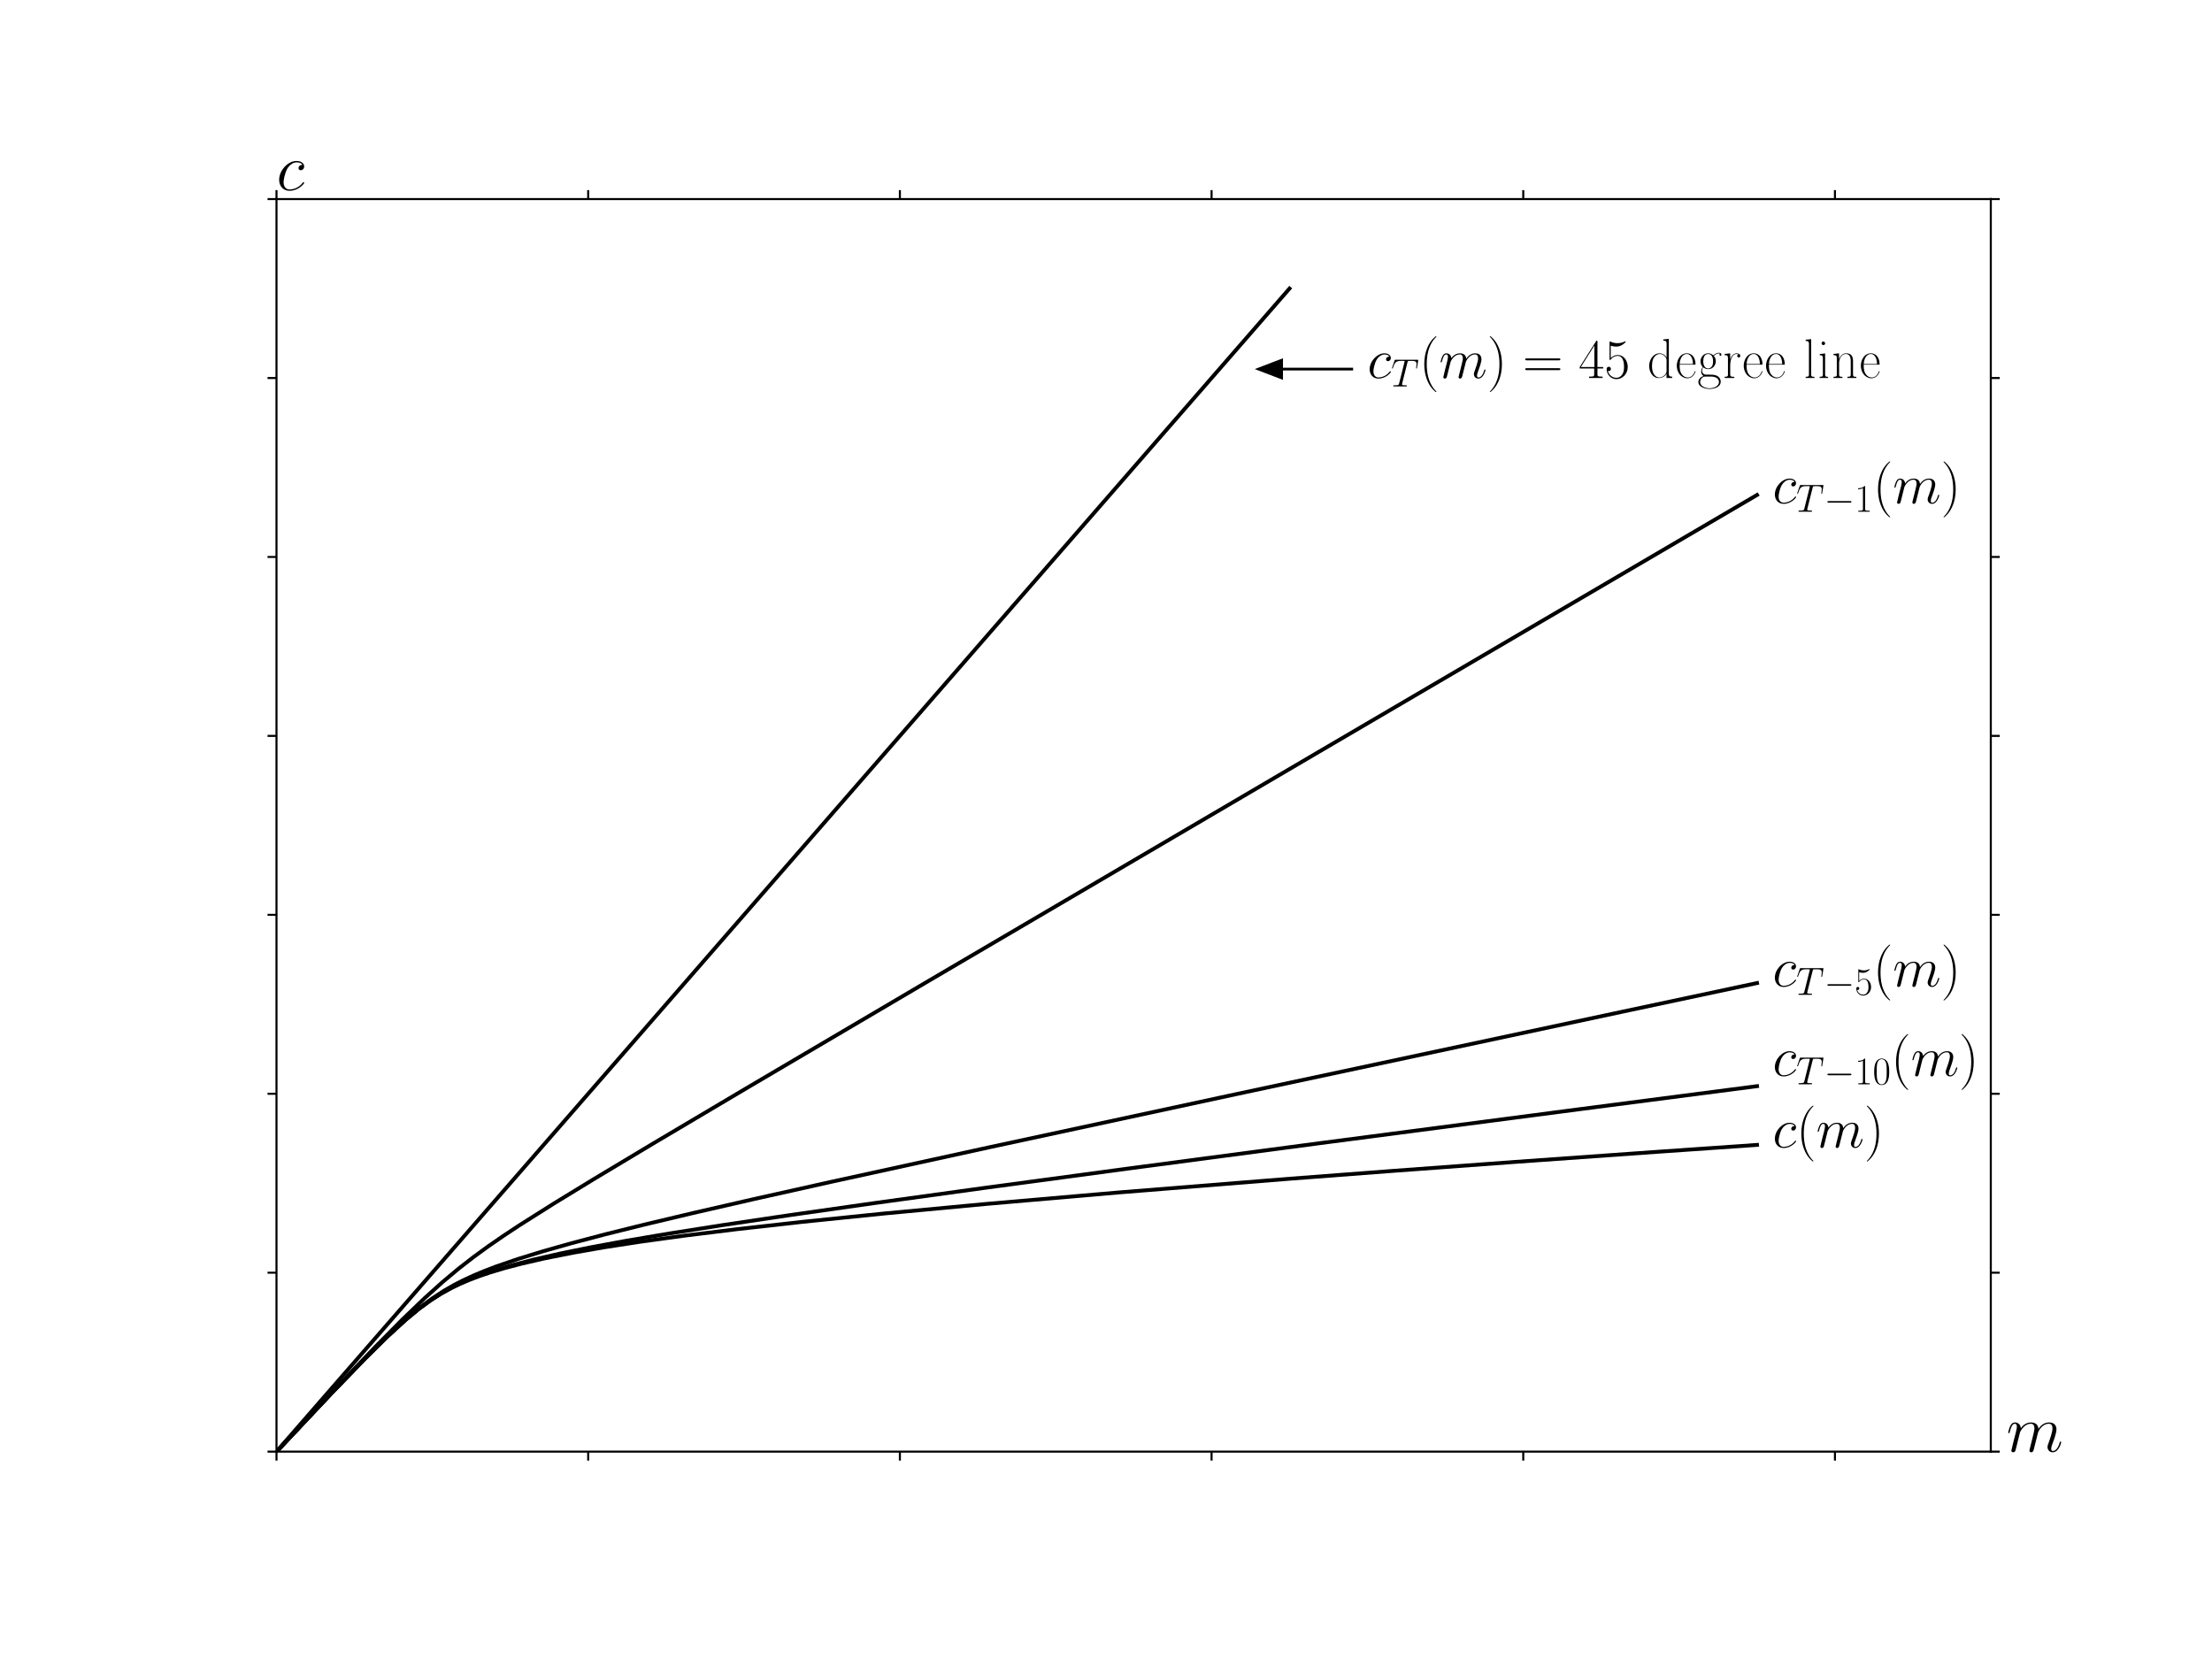
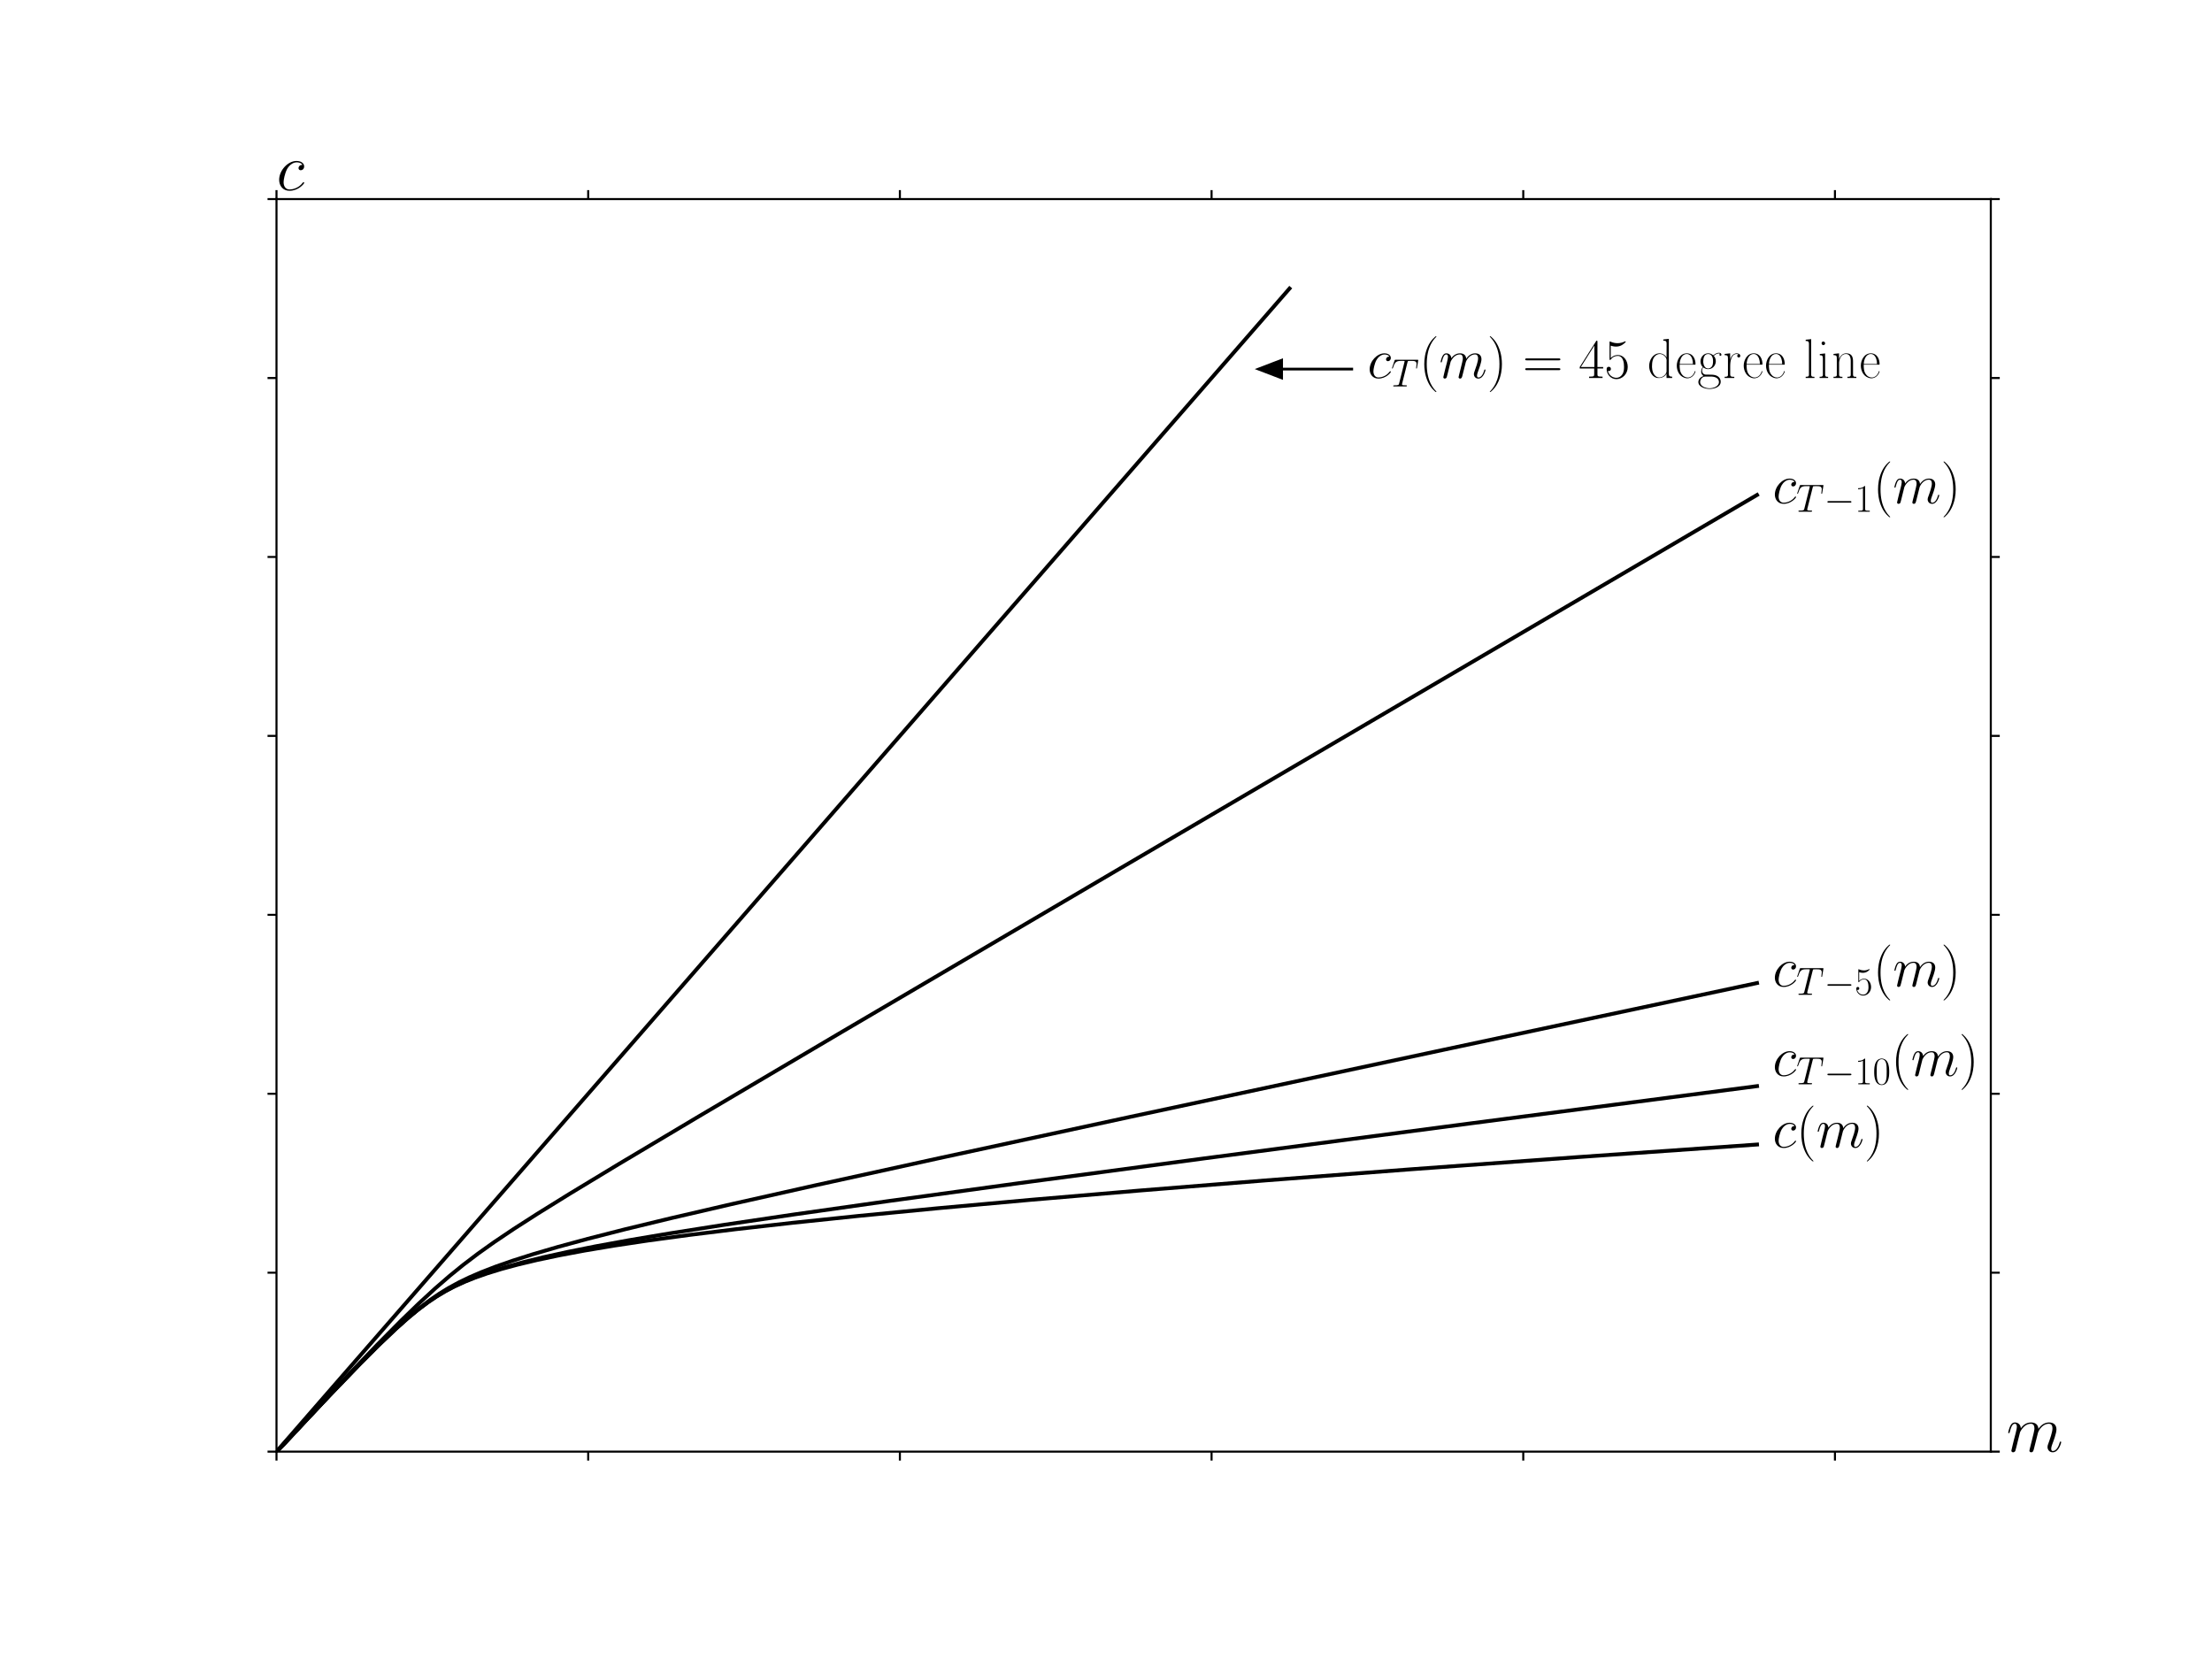
<svg xmlns="http://www.w3.org/2000/svg" xmlns:xlink="http://www.w3.org/1999/xlink" height="648pt" version="1.1" viewBox="0 0 864 648" width="864pt">
  <defs>
    <style type="text/css">*{stroke-linecap:butt;stroke-linejoin:round;}</style>
  </defs>
  <g id="figure_1">
    <g id="patch_1">
      <path d="M 0 648  L 864 648  L 864 0  L 0 0  z " style="fill:#ffffff;" />
    </g>
    <g id="axes_1">
      <g id="patch_2">
        <path d="M 108 567  L 777.6 567  L 777.6 77.76  L 108 77.76  z " style="fill:#ffffff;" />
      </g>
      <g id="patch_3">
-         <path clip-path="url(#pb5aba5d80a)" d="M 491.498 144.157  L 500.629 140.662  L 500.629 144.122  L 528.022 144.122  L 528.022 144.192  L 500.629 144.192  L 500.629 147.651  z " style="stroke:#000000;stroke-linejoin:miter;" />
+         <path clip-path="url(#p39d527c043)" d="M 491.498 144.157  L 500.629 140.662  L 500.629 144.122  L 528.022 144.122  L 528.022 144.192  L 500.629 144.192  L 500.629 147.651  z " style="stroke:#000000;stroke-linejoin:miter;" />
      </g>
      <g id="matplotlib.axis_1">
        <g id="xtick_1">
          <g id="line2d_1">
            <defs>
-               <path d="M 0 0  L 0 3.5  " id="mc36dd3128d" style="stroke:#000000;stroke-width:0.8;" />
+               <path d="M 0 0  L 0 3.5  " id="ma60dd9d711" style="stroke:#000000;stroke-width:0.8;" />
            </defs>
            <g>
-               <use style="stroke:#000000;stroke-width:0.8;" x="108" xlink:href="#mc36dd3128d" y="567" />
+               <use style="stroke:#000000;stroke-width:0.8;" x="108" xlink:href="#ma60dd9d711" y="567" />
            </g>
          </g>
          <g id="line2d_2">
            <defs>
-               <path d="M 0 0  L 0 -3.5  " id="m0a9d7ed690" style="stroke:#000000;stroke-width:0.8;" />
+               <path d="M 0 0  L 0 -3.5  " id="m969bbab5ae" style="stroke:#000000;stroke-width:0.8;" />
            </defs>
            <g>
-               <use style="stroke:#000000;stroke-width:0.8;" x="108" xlink:href="#m0a9d7ed690" y="77.76" />
+               <use style="stroke:#000000;stroke-width:0.8;" x="108" xlink:href="#m969bbab5ae" y="77.76" />
            </g>
          </g>
        </g>
        <g id="xtick_2">
          <g id="line2d_3">
            <g>
-               <use style="stroke:#000000;stroke-width:0.8;" x="229.745" xlink:href="#mc36dd3128d" y="567" />
+               <use style="stroke:#000000;stroke-width:0.8;" x="229.745" xlink:href="#ma60dd9d711" y="567" />
            </g>
          </g>
          <g id="line2d_4">
            <g>
-               <use style="stroke:#000000;stroke-width:0.8;" x="229.745" xlink:href="#m0a9d7ed690" y="77.76" />
+               <use style="stroke:#000000;stroke-width:0.8;" x="229.745" xlink:href="#m969bbab5ae" y="77.76" />
            </g>
          </g>
        </g>
        <g id="xtick_3">
          <g id="line2d_5">
            <g>
-               <use style="stroke:#000000;stroke-width:0.8;" x="351.491" xlink:href="#mc36dd3128d" y="567" />
+               <use style="stroke:#000000;stroke-width:0.8;" x="351.491" xlink:href="#ma60dd9d711" y="567" />
            </g>
          </g>
          <g id="line2d_6">
            <g>
-               <use style="stroke:#000000;stroke-width:0.8;" x="351.491" xlink:href="#m0a9d7ed690" y="77.76" />
+               <use style="stroke:#000000;stroke-width:0.8;" x="351.491" xlink:href="#m969bbab5ae" y="77.76" />
            </g>
          </g>
        </g>
        <g id="xtick_4">
          <g id="line2d_7">
            <g>
-               <use style="stroke:#000000;stroke-width:0.8;" x="473.236" xlink:href="#mc36dd3128d" y="567" />
+               <use style="stroke:#000000;stroke-width:0.8;" x="473.236" xlink:href="#ma60dd9d711" y="567" />
            </g>
          </g>
          <g id="line2d_8">
            <g>
-               <use style="stroke:#000000;stroke-width:0.8;" x="473.236" xlink:href="#m0a9d7ed690" y="77.76" />
+               <use style="stroke:#000000;stroke-width:0.8;" x="473.236" xlink:href="#m969bbab5ae" y="77.76" />
            </g>
          </g>
        </g>
        <g id="xtick_5">
          <g id="line2d_9">
            <g>
-               <use style="stroke:#000000;stroke-width:0.8;" x="594.982" xlink:href="#mc36dd3128d" y="567" />
+               <use style="stroke:#000000;stroke-width:0.8;" x="594.982" xlink:href="#ma60dd9d711" y="567" />
            </g>
          </g>
          <g id="line2d_10">
            <g>
-               <use style="stroke:#000000;stroke-width:0.8;" x="594.982" xlink:href="#m0a9d7ed690" y="77.76" />
+               <use style="stroke:#000000;stroke-width:0.8;" x="594.982" xlink:href="#m969bbab5ae" y="77.76" />
            </g>
          </g>
        </g>
        <g id="xtick_6">
          <g id="line2d_11">
            <g>
-               <use style="stroke:#000000;stroke-width:0.8;" x="716.727" xlink:href="#mc36dd3128d" y="567" />
+               <use style="stroke:#000000;stroke-width:0.8;" x="716.727" xlink:href="#ma60dd9d711" y="567" />
            </g>
          </g>
          <g id="line2d_12">
            <g>
-               <use style="stroke:#000000;stroke-width:0.8;" x="716.727" xlink:href="#m0a9d7ed690" y="77.76" />
+               <use style="stroke:#000000;stroke-width:0.8;" x="716.727" xlink:href="#m969bbab5ae" y="77.76" />
            </g>
          </g>
        </g>
      </g>
      <g id="matplotlib.axis_2">
        <g id="ytick_1">
          <g id="line2d_13">
            <defs>
-               <path d="M 0 0  L -3.5 0  " id="mf79fb99be9" style="stroke:#000000;stroke-width:0.8;" />
+               <path d="M 0 0  L -3.5 0  " id="m66ffaf4efe" style="stroke:#000000;stroke-width:0.8;" />
            </defs>
            <g>
-               <use style="stroke:#000000;stroke-width:0.8;" x="108" xlink:href="#mf79fb99be9" y="567" />
+               <use style="stroke:#000000;stroke-width:0.8;" x="108" xlink:href="#m66ffaf4efe" y="567" />
            </g>
          </g>
          <g id="line2d_14">
            <defs>
-               <path d="M 0 0  L 3.5 0  " id="m5aa0109a3a" style="stroke:#000000;stroke-width:0.8;" />
+               <path d="M 0 0  L 3.5 0  " id="mc77baab1c4" style="stroke:#000000;stroke-width:0.8;" />
            </defs>
            <g>
-               <use style="stroke:#000000;stroke-width:0.8;" x="777.6" xlink:href="#m5aa0109a3a" y="567" />
+               <use style="stroke:#000000;stroke-width:0.8;" x="777.6" xlink:href="#mc77baab1c4" y="567" />
            </g>
          </g>
        </g>
        <g id="ytick_2">
          <g id="line2d_15">
            <g>
-               <use style="stroke:#000000;stroke-width:0.8;" x="108" xlink:href="#mf79fb99be9" y="497.109" />
+               <use style="stroke:#000000;stroke-width:0.8;" x="108" xlink:href="#m66ffaf4efe" y="497.109" />
            </g>
          </g>
          <g id="line2d_16">
            <g>
-               <use style="stroke:#000000;stroke-width:0.8;" x="777.6" xlink:href="#m5aa0109a3a" y="497.109" />
+               <use style="stroke:#000000;stroke-width:0.8;" x="777.6" xlink:href="#mc77baab1c4" y="497.109" />
            </g>
          </g>
        </g>
        <g id="ytick_3">
          <g id="line2d_17">
            <g>
-               <use style="stroke:#000000;stroke-width:0.8;" x="108" xlink:href="#mf79fb99be9" y="427.217" />
+               <use style="stroke:#000000;stroke-width:0.8;" x="108" xlink:href="#m66ffaf4efe" y="427.217" />
            </g>
          </g>
          <g id="line2d_18">
            <g>
-               <use style="stroke:#000000;stroke-width:0.8;" x="777.6" xlink:href="#m5aa0109a3a" y="427.217" />
+               <use style="stroke:#000000;stroke-width:0.8;" x="777.6" xlink:href="#mc77baab1c4" y="427.217" />
            </g>
          </g>
        </g>
        <g id="ytick_4">
          <g id="line2d_19">
            <g>
-               <use style="stroke:#000000;stroke-width:0.8;" x="108" xlink:href="#mf79fb99be9" y="357.326" />
+               <use style="stroke:#000000;stroke-width:0.8;" x="108" xlink:href="#m66ffaf4efe" y="357.326" />
            </g>
          </g>
          <g id="line2d_20">
            <g>
-               <use style="stroke:#000000;stroke-width:0.8;" x="777.6" xlink:href="#m5aa0109a3a" y="357.326" />
+               <use style="stroke:#000000;stroke-width:0.8;" x="777.6" xlink:href="#mc77baab1c4" y="357.326" />
            </g>
          </g>
        </g>
        <g id="ytick_5">
          <g id="line2d_21">
            <g>
-               <use style="stroke:#000000;stroke-width:0.8;" x="108" xlink:href="#mf79fb99be9" y="287.434" />
+               <use style="stroke:#000000;stroke-width:0.8;" x="108" xlink:href="#m66ffaf4efe" y="287.434" />
            </g>
          </g>
          <g id="line2d_22">
            <g>
-               <use style="stroke:#000000;stroke-width:0.8;" x="777.6" xlink:href="#m5aa0109a3a" y="287.434" />
+               <use style="stroke:#000000;stroke-width:0.8;" x="777.6" xlink:href="#mc77baab1c4" y="287.434" />
            </g>
          </g>
        </g>
        <g id="ytick_6">
          <g id="line2d_23">
            <g>
-               <use style="stroke:#000000;stroke-width:0.8;" x="108" xlink:href="#mf79fb99be9" y="217.543" />
+               <use style="stroke:#000000;stroke-width:0.8;" x="108" xlink:href="#m66ffaf4efe" y="217.543" />
            </g>
          </g>
          <g id="line2d_24">
            <g>
-               <use style="stroke:#000000;stroke-width:0.8;" x="777.6" xlink:href="#m5aa0109a3a" y="217.543" />
+               <use style="stroke:#000000;stroke-width:0.8;" x="777.6" xlink:href="#mc77baab1c4" y="217.543" />
            </g>
          </g>
        </g>
        <g id="ytick_7">
          <g id="line2d_25">
            <g>
-               <use style="stroke:#000000;stroke-width:0.8;" x="108" xlink:href="#mf79fb99be9" y="147.651" />
+               <use style="stroke:#000000;stroke-width:0.8;" x="108" xlink:href="#m66ffaf4efe" y="147.651" />
            </g>
          </g>
          <g id="line2d_26">
            <g>
-               <use style="stroke:#000000;stroke-width:0.8;" x="777.6" xlink:href="#m5aa0109a3a" y="147.651" />
+               <use style="stroke:#000000;stroke-width:0.8;" x="777.6" xlink:href="#mc77baab1c4" y="147.651" />
            </g>
          </g>
        </g>
        <g id="ytick_8">
          <g id="line2d_27">
            <g>
-               <use style="stroke:#000000;stroke-width:0.8;" x="108" xlink:href="#mf79fb99be9" y="77.76" />
+               <use style="stroke:#000000;stroke-width:0.8;" x="108" xlink:href="#m66ffaf4efe" y="77.76" />
            </g>
          </g>
          <g id="line2d_28">
            <g>
-               <use style="stroke:#000000;stroke-width:0.8;" x="777.6" xlink:href="#m5aa0109a3a" y="77.76" />
+               <use style="stroke:#000000;stroke-width:0.8;" x="777.6" xlink:href="#mc77baab1c4" y="77.76" />
            </g>
          </g>
        </g>
      </g>
      <g id="line2d_29">
-         <path clip-path="url(#pb5aba5d80a)" d="M 108 567  L 128.839 544.85  L 142.153 531.071  L 151.415 521.941  L 158.362 515.593  L 163.571 511.287  L 168.202 507.909  L 172.255 505.333  L 176.307 503.102  L 179.78 501.431  L 183.253 499.95  L 187.305 498.414  L 191.357 497.043  L 197.146 495.321  L 203.514 493.639  L 212.775 491.512  L 223.774 489.322  L 235.93 487.2  L 249.823 485.053  L 267.189 482.666  L 288.029 480.094  L 313.499 477.245  L 345.337 473.993  L 385.279 470.246  L 436.798 465.783  L 503.947 460.395  L 544.468 457.314  L 591.935 453.827  L 646.928 449.921  L 686.291 447.194  L 686.291 447.194  " style="fill:none;stroke:#000000;stroke-linecap:square;stroke-width:1.5;" />
+         <path clip-path="url(#p39d527c043)" d="M 108 567  L 110.894 564.048  L 118.42 556.003  L 128.26 545.518  L 139.838 533.496  L 147.942 525.374  L 154.31 519.304  L 158.941 515.162  L 162.993 511.802  L 167.045 508.75  L 170.518 506.414  L 173.991 504.342  L 177.464 502.518  L 181.516 500.661  L 185.569 499.042  L 190.2 497.415  L 195.988 495.635  L 202.356 493.92  L 209.881 492.131  L 218.564 490.304  L 228.405 488.46  L 239.982 486.522  L 253.296 484.524  L 268.926 482.407  L 287.45 480.124  L 309.447 477.639  L 335.496 474.922  L 366.176 471.947  L 402.645 468.643  L 444.902 465.043  L 494.106 461.08  L 550.835 456.739  L 616.248 451.96  L 686.291 447.048  L 686.291 447.048  " style="fill:none;stroke:#000000;stroke-linecap:square;stroke-width:1.5;" />
      </g>
      <g id="line2d_30">
-         <path clip-path="url(#pb5aba5d80a)" d="M 108 567  L 132.313 541.021  L 146.784 525.889  L 157.204 515.365  L 165.887 507.033  L 172.833 500.785  L 179.201 495.465  L 184.99 490.968  L 190.778 486.754  L 196.567 482.761  L 202.935 478.554  L 216.249 470.146  L 231.878 460.59  L 255.033 446.705  L 291.502 425.081  L 361.545 383.816  L 514.945 293.769  L 686.291 193.33  L 686.291 193.33  " style="fill:none;stroke:#000000;stroke-linecap:square;stroke-width:1.5;" />
+         <path clip-path="url(#p39d527c043)" d="M 108 567  L 109.737 565.133  L 134.628 538.528  L 147.363 525.236  L 156.625 515.883  L 163.571 509.153  L 169.939 503.291  L 175.728 498.278  L 180.938 494.049  L 186.726 489.651  L 193.094 485.118  L 200.619 480.061  L 209.881 474.117  L 222.616 466.221  L 241.719 454.663  L 272.978 436.041  L 328.549 403.23  L 435.64 340.294  L 661.978 207.577  L 686.291 193.329  L 686.291 193.329  " style="fill:none;stroke:#000000;stroke-linecap:square;stroke-width:1.5;" />
      </g>
      <g id="line2d_31">
-         <path clip-path="url(#pb5aba5d80a)" d="M 108 567  L 129.418 544.242  L 142.732 530.473  L 151.415 521.888  L 158.362 515.479  L 164.15 510.641  L 168.781 507.194  L 173.412 504.173  L 177.464 501.852  L 180.938 500.074  L 184.99 498.202  L 189.042 496.504  L 193.673 494.725  L 202.356 491.74  L 212.197 488.709  L 223.195 485.601  L 236.509 482.095  L 251.56 478.354  L 270.662 473.818  L 294.396 468.379  L 324.497 461.656  L 387.015 447.996  L 483.108 427.314  L 633.614 395.186  L 686.291 383.978  L 686.291 383.978  " style="fill:none;stroke:#000000;stroke-linecap:square;stroke-width:1.5;" />
+         <path clip-path="url(#p39d527c043)" d="M 108 567  L 111.473 563.425  L 119.577 554.737  L 129.418 544.281  L 140.996 532.283  L 149.1 524.189  L 155.467 518.149  L 160.098 514.03  L 164.15 510.682  L 168.202 507.626  L 171.676 505.263  L 175.149 503.135  L 179.201 500.926  L 183.253 498.964  L 187.884 496.958  L 193.673 494.713  L 200.04 492.485  L 208.144 489.903  L 217.985 487.025  L 229.563 483.878  L 244.034 480.184  L 261.979 475.842  L 285.713 470.338  L 318.709 462.93  L 366.755 452.388  L 441.429 436.252  L 563.571 410.109  L 686.291 383.973  L 686.291 383.973  " style="fill:none;stroke:#000000;stroke-linecap:square;stroke-width:1.5;" />
      </g>
      <g id="line2d_32">
-         <path clip-path="url(#pb5aba5d80a)" d="M 108 567  L 128.839 544.85  L 142.732 530.489  L 151.415 521.933  L 158.362 515.576  L 163.571 511.255  L 168.202 507.859  L 172.255 505.26  L 176.307 503.002  L 179.78 501.303  L 183.832 499.552  L 187.884 498  L 191.936 496.605  L 200.04 494.175  L 208.723 491.927  L 219.143 489.555  L 230.72 487.198  L 244.613 484.638  L 261.4 481.803  L 282.24 478.526  L 308.868 474.57  L 341.863 469.875  L 384.7 463.97  L 440.85 456.408  L 515.524 446.52  L 617.405 433.195  L 686.291 424.248  L 686.291 424.248  " style="fill:none;stroke:#000000;stroke-linecap:square;stroke-width:1.5;" />
+         <path clip-path="url(#p39d527c043)" d="M 108 567  L 110.894 564.042  L 118.42 555.998  L 128.26 545.512  L 139.838 533.488  L 147.942 525.363  L 154.31 519.288  L 159.519 514.642  L 163.571 511.312  L 167.045 508.704  L 170.518 506.351  L 173.991 504.257  L 177.464 502.407  L 181.516 500.516  L 186.147 498.636  L 191.357 496.793  L 197.146 494.991  L 204.092 493.077  L 212.197 491.089  L 221.458 489.046  L 232.457 486.845  L 245.771 484.413  L 261.979 481.685  L 282.819 478.415  L 310.026 474.38  L 347.073 469.128  L 398.014 462.145  L 470.372 452.467  L 575.148 438.692  L 686.291 424.236  L 686.291 424.236  " style="fill:none;stroke:#000000;stroke-linecap:square;stroke-width:1.5;" />
      </g>
      <g id="line2d_33">
-         <path clip-path="url(#pb5aba5d80a)" d="M 108 567  L 503.673 112.706  L 503.673 112.706  " style="fill:none;stroke:#000000;stroke-linecap:square;stroke-width:1.5;" />
+         <path clip-path="url(#p39d527c043)" d="M 108 567  L 503.673 112.706  L 503.673 112.706  " style="fill:none;stroke:#000000;stroke-linecap:square;stroke-width:1.5;" />
      </g>
      <g id="patch_4">
        <path d="M 108 567  L 108 77.76  " style="fill:none;stroke:#000000;stroke-linecap:square;stroke-linejoin:miter;stroke-width:0.8;" />
      </g>
      <g id="patch_5">
        <path d="M 777.6 567  L 777.6 77.76  " style="fill:none;stroke:#000000;stroke-linecap:square;stroke-linejoin:miter;stroke-width:0.8;" />
      </g>
      <g id="patch_6">
        <path d="M 108 567  L 777.6 567  " style="fill:none;stroke:#000000;stroke-linecap:square;stroke-linejoin:miter;stroke-width:0.8;" />
      </g>
      <g id="patch_7">
        <path d="M 108 77.76  L 777.6 77.76  " style="fill:none;stroke:#000000;stroke-linecap:square;stroke-linejoin:miter;stroke-width:0.8;" />
      </g>
      <g id="text_1">
        <g transform="translate(534.1091 147.6514)scale(0.22 -0.22)">
          <defs>
            <path d="M 2502 2431  C 2381 2431 2323 2431 2234 2355  C 2195 2323 2125 2227 2125 2125  C 2125 1997 2221 1920 2342 1920  C 2496 1920 2669 2044 2669 2292  C 2669 2588 2374 2816 1933 2816  C 1094 2816 256 1903 256 996  C 256 441 602 -64 1254 -64  C 2125 -64 2675 622 2675 706  C 2675 744 2637 776 2611 776  C 2592 776 2586 770 2528 713  C 2118 162 1510 64 1267 64  C 826 64 685 446 685 764  C 685 988 794 1605 1024 2039  C 1190 2338 1536 2682 1939 2682  C 2022 2682 2374 2682 2502 2431  z " id="CMMI12-63" transform="scale(0.015625)" />
            <path d="M 2669 3910  C 2707 4064 2720 4121 2816 4147  C 2867 4160 3078 4160 3213 4160  C 3853 4160 4154 4134 4154 3634  C 4154 3537 4128 3295 4090 3057  L 4083 2980  C 4083 2954 4109 2916 4147 2916  C 4211 2916 4211 2948 4230 3050  L 4416 4184  C 4429 4243 4429 4256 4429 4275  C 4429 4345 4390 4345 4262 4345  L 762 4345  C 614 4345 608 4339 570 4224  L 179 3070  C 173 3056 154 2986 154 2980  C 154 2948 179 2916 218 2916  C 269 2916 282 2941 307 3024  C 576 3801 710 4160 1562 4160  L 1990 4160  C 2144 4160 2208 4160 2208 4089  C 2208 4069 2208 4057 2176 3941  L 1318 499  C 1254 249 1242 185 563 185  C 403 185 358 185 358 64  C 358 0 429 0 461 0  C 621 0 787 0 947 0  L 1946 0  C 2106 0 2278 0 2438 0  C 2509 0 2573 0 2573 121  C 2573 185 2528 185 2362 185  C 1786 185 1786 243 1786 339  C 1786 346 1786 391 1811 494  L 2669 3910  z " id="CMMI12-54" transform="scale(0.015625)" />
            <path d="M 1958 -1561  C 1958 -1555 1958 -1542 1939 -1523  C 1645 -1224 858 -407 858 1581  C 858 3569 1632 4379 1946 4697  C 1946 4704 1958 4717 1958 4736  C 1958 4755 1939 4768 1914 4768  C 1843 4768 1299 4296 986 3594  C 666 2887 576 2199 576 1588  C 576 1128 621 351 1005 -471  C 1312 -1135 1837 -1600 1914 -1600  C 1946 -1600 1958 -1587 1958 -1561  z " id="CMR17-28" transform="scale(0.015625)" />
            <path d="M 1318 1871  C 1331 1910 1491 2229 1728 2433  C 1894 2586 2112 2689 2362 2689  C 2618 2689 2707 2497 2707 2242  C 2707 2203 2707 2076 2630 1775  L 2470 1118  C 2419 926 2298 453 2285 383  C 2259 287 2221 121 2221 96  C 2221 6 2291 -64 2387 -64  C 2579 -64 2611 83 2669 313  L 3053 1839  C 3066 1890 3398 2689 4102 2689  C 4358 2689 4448 2497 4448 2242  C 4448 1884 4198 1188 4058 805  C 4000 651 3968 568 3968 453  C 3968 166 4166 -64 4474 -64  C 5069 -64 5293 875 5293 913  C 5293 945 5267 971 5229 971  C 5171 971 5165 952 5133 843  C 4986 332 4749 64 4493 64  C 4429 64 4326 64 4326 269  C 4326 436 4403 640 4429 710  C 4544 1018 4832 1773 4832 2145  C 4832 2528 4608 2816 4122 2816  C 3693 2816 3347 2574 3091 2197  C 3072 2542 2861 2816 2381 2816  C 1811 2816 1510 2415 1395 2255  C 1376 2618 1114 2816 832 2816  C 646 2816 499 2727 378 2484  C 262 2254 173 1865 173 1839  C 173 1814 198 1782 243 1782  C 294 1782 301 1788 339 1935  C 435 2312 557 2689 813 2689  C 960 2689 1011 2586 1011 2395  C 1011 2254 947 2005 902 1807  L 723 1118  C 698 996 627 709 595 594  C 550 428 480 128 480 96  C 480 6 550 -64 646 -64  C 723 -64 813 -26 864 70  C 877 102 934 326 966 453  L 1107 1028  L 1318 1871  z " id="CMMI12-6d" transform="scale(0.015625)" />
            <path d="M 1683 1581  C 1683 2040 1638 2817 1254 3639  C 947 4303 422 4768 346 4768  C 326 4768 301 4761 301 4729  C 301 4717 307 4710 314 4697  C 621 4378 1402 3568 1402 1584  C 1402 -407 627 -1217 314 -1537  C 307 -1549 301 -1556 301 -1568  C 301 -1600 326 -1600 346 -1600  C 416 -1600 960 -1128 1274 -426  C 1594 281 1683 969 1683 1581  z " id="CMR17-29" transform="scale(0.015625)" />
            <path d="M 4115 2017  C 4211 2017 4307 2017 4307 2125  C 4307 2240 4198 2240 4090 2240  L 512 2240  C 403 2240 294 2240 294 2125  C 294 2017 390 2017 486 2017  L 4115 2017  z M 4090 896  C 4198 896 4307 896 4307 1011  C 4307 1119 4211 1119 4115 1119  L 486 1119  C 390 1119 294 1119 294 1011  C 294 896 403 896 512 896  L 4090 896  z " id="CMR17-3d" transform="scale(0.015625)" />
            <path d="M 2150 4122  C 2150 4256 2144 4256 2029 4256  L 128 1254  L 128 1088  L 1779 1088  L 1779 457  C 1779 224 1766 160 1318 160  L 1197 160  L 1197 0  C 1402 0 1747 0 1965 0  C 2182 0 2528 0 2733 0  L 2733 160  L 2611 160  C 2163 160 2150 224 2150 457  L 2150 1088  L 2803 1088  L 2803 1254  L 2150 1254  L 2150 4122  z M 1798 3703  L 1798 1254  L 256 1254  L 1798 3703  z " id="CMR17-34" transform="scale(0.015625)" />
            <path d="M 730 3692  C 794 3666 1056 3584 1325 3584  C 1920 3584 2246 3911 2432 4100  C 2432 4157 2432 4192 2394 4192  C 2387 4192 2374 4192 2323 4163  C 2099 4058 1837 3973 1517 3973  C 1325 3973 1037 3999 723 4139  C 653 4171 640 4171 634 4171  C 602 4171 595 4164 595 4037  L 595 2203  C 595 2089 595 2057 659 2057  C 691 2057 704 2070 736 2114  C 941 2401 1222 2522 1542 2522  C 1766 2522 2246 2382 2246 1289  C 2246 1085 2246 715 2054 421  C 1894 159 1645 25 1370 25  C 947 25 518 320 403 814  C 429 807 480 795 506 795  C 589 795 749 840 749 1038  C 749 1210 627 1280 506 1280  C 358 1280 262 1190 262 1011  C 262 454 704 -128 1382 -128  C 2042 -128 2669 440 2669 1264  C 2669 2030 2170 2624 1549 2624  C 1222 2624 947 2503 730 2274  L 730 3692  z " id="CMR17-35" transform="scale(0.015625)" />
            <path d="M 1882 4397  L 1882 4256  L 1952 4256  C 2150 4256 2259 4198 2259 3955  L 2253 2323  C 2131 2617 1766 2816 1459 2816  C 710 2816 269 2052 269 1373  C 269 731 653 0 1338 0  L 1395 0  C 1741 0 2118 204 2246 507  L 2253 0  L 2893 0  L 2893 160  L 2816 160  C 2605 160 2515 237 2515 461  L 2515 4467  L 1882 4397  z M 595 1245  L 595 1341  C 595 1783 659 2310 1056 2593  C 1190 2689 1344 2740 1498 2740  C 1862 2740 2259 2393 2259 2021  C 2259 1951 2253 1874 2253 1804  L 2253 770  C 2253 424 1811 58 1440 58  C 947 58 678 558 621 981  C 608 1072 608 1155 595 1245  z " id="SFRM3583-64" transform="scale(0.015625)" />
            <path d="M 563 1524  L 2246 1524  C 2259 1524 2285 1517 2310 1517  C 2355 1517 2374 1543 2374 1581  C 2374 2154 2099 2816 1382 2816  C 614 2816 237 2031 237 1405  C 237 778 589 70 1350 -26  C 1376 -26 1402 -32 1427 -32  C 1869 -32 2208 273 2355 686  C 2362 705 2368 730 2368 749  C 2368 768 2362 787 2336 787  C 2272 787 2266 686 2246 628  C 2118 324 1843 57 1485 57  C 1216 57 960 210 813 425  C 576 742 563 1149 563 1524  z M 570 1600  C 582 2103 832 2740 1370 2740  C 1818 2740 2010 2264 2061 1890  C 2067 1793 2067 1697 2080 1600  L 570 1600  z " id="SFRM3583-65" transform="scale(0.015625)" />
            <path d="M 659 1252  L 659 1246  C 531 1119 474 909 474 731  C 474 503 570 358 749 218  C 448 167 154 -130 154 -457  C 154 -1004 896 -1248 1421 -1248  C 1933 -1248 2701 -1055 2701 -419  C 2701 -66 2464 204 2138 307  C 1907 384 1658 384 1414 384  L 1222 384  C 1165 384 1107 384 1050 384  C 742 384 582 580 582 848  C 582 965 646 1200 710 1200  L 717 1200  C 755 1200 870 1106 947 1075  C 1050 1031 1158 1012 1274 1012  C 1805 1012 2144 1462 2144 1918  C 2144 2125 2067 2375 1914 2525  L 1914 2532  C 2086 2679 2266 2804 2490 2804  C 2534 2804 2579 2794 2624 2771  C 2586 2744 2554 2704 2554 2651  C 2554 2584 2611 2537 2669 2537  C 2746 2537 2784 2592 2784 2654  C 2784 2818 2630 2880 2502 2880  C 2291 2880 2086 2781 1920 2634  C 1907 2620 1882 2599 1862 2599  C 1824 2599 1696 2706 1613 2749  C 1504 2793 1389 2819 1274 2819  C 742 2819 397 2356 397 1899  C 397 1683 480 1398 659 1252  z M 358 -509  L 358 -458  C 358 -219 506 18 717 115  C 826 167 941 167 1062 167  L 1594 167  C 1958 167 2502 39 2502 -460  C 2502 -960 1850 -1172 1434 -1172  C 1005 -1172 422 -972 358 -509  z M 710 1787  L 710 1868  C 710 2212 787 2737 1267 2737  C 1683 2737 1830 2324 1830 1937  C 1830 1669 1805 1319 1523 1163  C 1446 1113 1357 1088 1274 1088  C 896 1088 749 1450 710 1787  z " id="SFRM3583-67" transform="scale(0.015625)" />
            <path d="M 288 2746  L 288 2605  L 352 2605  C 557 2605 666 2560 666 2275  L 666 361  C 666 154 512 141 288 141  L 288 0  L 1389 0  L 1389 141  L 1261 141  C 1075 141 922 160 922 407  L 922 1350  C 922 1900 1037 2740 1658 2740  C 1728 2740 1798 2721 1862 2695  C 1786 2663 1722 2611 1722 2520  C 1722 2430 1792 2339 1901 2339  C 1997 2339 2074 2423 2074 2519  C 2074 2732 1837 2816 1664 2816  C 1274 2816 979 2435 922 2080  L 915 2816  L 288 2746  z " id="SFRM3583-72" transform="scale(0.015625)" />
            <path d="M 307 4365  L 307 4224  L 384 4224  C 608 4224 678 4121 678 3911  L 678 372  C 678 180 595 141 307 141  L 307 0  L 1306 0  L 1306 141  L 1203 141  C 1062 141 934 160 934 365  L 934 4435  L 307 4365  z " id="SFRM3583-6c" transform="scale(0.015625)" />
            <path d="M 326 2735  L 326 2593  L 358 2593  C 563 2593 678 2561 678 2251  L 678 360  C 678 154 531 141 307 141  L 307 0  L 1274 0  L 1274 141  L 1190 141  C 1056 141 934 154 934 373  L 934 2805  L 326 2735  z M 698 4160  C 595 4160 531 4045 531 3962  C 531 3866 608 3751 730 3751  C 858 3751 934 3857 934 3952  C 934 4046 858 4160 736 4160  C 723 4160 710 4160 698 4160  z " id="SFRM3583-69" transform="scale(0.015625)" />
            <path d="M 301 2746  L 301 2605  L 365 2605  C 570 2605 678 2560 678 2275  L 678 361  C 678 154 525 141 301 141  L 301 0  L 1318 0  L 1318 141  L 1229 141  C 1082 141 941 160 941 361  L 941 1777  C 979 2217 1203 2740 1709 2740  C 2112 2740 2266 2417 2266 1951  L 2266 361  C 2266 154 2112 141 1888 141  L 1888 0  L 2906 0  L 2906 141  L 2803 141  C 2656 141 2528 160 2528 386  L 2528 1885  C 2528 2299 2451 2816 1760 2816  C 1414 2816 1178 2629 1024 2352  C 986 2281 947 2204 934 2126  L 928 2816  L 301 2746  z " id="SFRM3583-6e" transform="scale(0.015625)" />
          </defs>
          <use transform="scale(0.996264)" xlink:href="#CMMI12-63" />
          <use transform="translate(41.98323 -14.94392)scale(0.697382)" xlink:href="#CMMI12-54" />
          <use transform="translate(91.98769 0)scale(0.996264)" xlink:href="#CMR17-28" />
          <use transform="translate(127.2685 0)scale(0.996264)" xlink:href="#CMMI12-6d" />
          <use transform="translate(212.5957 0)scale(0.996264)" xlink:href="#CMR17-29" />
          <use transform="translate(275.5505 0)scale(0.996264)" xlink:href="#CMR17-3d" />
          <use transform="translate(374.9393 0)scale(0.996264)" xlink:href="#CMR17-34" />
          <use transform="translate(420.6297 0)scale(0.996264)" xlink:href="#CMR17-35" />
          <use transform="translate(496.0185 0)scale(0.996264)" xlink:href="#SFRM3583-64" />
          <use transform="translate(545.5569 0)scale(0.996264)" xlink:href="#SFRM3583-65" />
          <use transform="translate(585.1753 0)scale(0.996264)" xlink:href="#SFRM3583-67" />
          <use transform="translate(629.7538 0)scale(0.996264)" xlink:href="#SFRM3583-72" />
          <use transform="translate(664.4121 0)scale(0.996264)" xlink:href="#SFRM3583-65" />
          <use transform="translate(704.0305 0)scale(0.996264)" xlink:href="#SFRM3583-65" />
          <use transform="translate(773.3472 0)scale(0.996264)" xlink:href="#SFRM3583-6c" />
          <use transform="translate(798.0856 0)scale(0.996264)" xlink:href="#SFRM3583-69" />
          <use transform="translate(822.8239 0)scale(0.996264)" xlink:href="#SFRM3583-6e" />
          <use transform="translate(872.3623 0)scale(0.996264)" xlink:href="#SFRM3583-65" />
        </g>
      </g>
      <g id="text_2">
        <g transform="translate(692.3782 196.5754)scale(0.22 -0.22)">
          <defs>
            <path d="M 4218 1472  C 4326 1472 4442 1472 4442 1600  C 4442 1728 4326 1728 4218 1728  L 755 1728  C 646 1728 531 1728 531 1600  C 531 1472 646 1472 755 1472  L 4218 1472  z " id="CMSY10-0" transform="scale(0.015625)" />
            <path d="M 1702 4058  C 1702 4192 1696 4192 1606 4192  C 1357 3916 979 3827 621 3827  C 602 3827 570 3827 563 3808  C 557 3795 557 3782 557 3648  C 755 3648 1088 3686 1344 3839  L 1344 461  C 1344 236 1331 160 781 160  L 589 160  L 589 0  C 896 0 1216 0 1523 0  C 1830 0 2150 0 2458 0  L 2458 160  L 2266 160  C 1715 160 1702 230 1702 458  L 1702 4058  z " id="CMR17-31" transform="scale(0.015625)" />
          </defs>
          <use transform="scale(0.996264)" xlink:href="#CMMI12-63" />
          <use transform="translate(41.98323 -14.94392)scale(0.697382)" xlink:href="#CMMI12-54" />
          <use transform="translate(91.48956 -14.94392)scale(0.697382)" xlink:href="#CMSY10-0" />
          <use transform="translate(145.7305 -14.94392)scale(0.697382)" xlink:href="#CMR17-31" />
          <use transform="translate(178.2119 0)scale(0.996264)" xlink:href="#CMR17-28" />
          <use transform="translate(213.4926 0)scale(0.996264)" xlink:href="#CMMI12-6d" />
          <use transform="translate(298.8199 0)scale(0.996264)" xlink:href="#CMR17-29" />
        </g>
      </g>
      <g id="text_3">
        <g transform="translate(692.3782 385.2823)scale(0.22 -0.22)">
          <use transform="scale(0.996264)" xlink:href="#CMMI12-63" />
          <use transform="translate(41.98323 -14.94392)scale(0.697382)" xlink:href="#CMMI12-54" />
          <use transform="translate(91.48956 -14.94392)scale(0.697382)" xlink:href="#CMSY10-0" />
          <use transform="translate(145.7305 -14.94392)scale(0.697382)" xlink:href="#CMR17-35" />
          <use transform="translate(178.2119 0)scale(0.996264)" xlink:href="#CMR17-28" />
          <use transform="translate(213.4926 0)scale(0.996264)" xlink:href="#CMMI12-6d" />
          <use transform="translate(298.8199 0)scale(0.996264)" xlink:href="#CMR17-29" />
        </g>
      </g>
      <g id="text_4">
        <g transform="translate(692.3782 420.228)scale(0.22 -0.22)">
          <defs>
            <path d="M 2688 2025  C 2688 2416 2682 3080 2413 3591  C 2176 4039 1798 4198 1466 4198  C 1158 4198 768 4058 525 3597  C 269 3118 243 2524 243 2025  C 243 1661 250 1106 448 619  C 723 -39 1216 -128 1466 -128  C 1760 -128 2208 -7 2470 600  C 2662 1042 2688 1559 2688 2025  z M 1466 -26  C 1056 -26 813 325 723 812  C 653 1188 653 1738 653 2096  C 653 2588 653 2997 736 3387  C 858 3929 1216 4096 1466 4096  C 1728 4096 2067 3923 2189 3400  C 2272 3036 2278 2607 2278 2096  C 2278 1680 2278 1169 2202 792  C 2067 95 1690 -26 1466 -26  z " id="CMR17-30" transform="scale(0.015625)" />
          </defs>
          <use transform="scale(0.996264)" xlink:href="#CMMI12-63" />
          <use transform="translate(41.98323 -14.94392)scale(0.697382)" xlink:href="#CMMI12-54" />
          <use transform="translate(91.48956 -14.94392)scale(0.697382)" xlink:href="#CMSY10-0" />
          <use transform="translate(145.7305 -14.94392)scale(0.697382)" xlink:href="#CMR17-31" />
          <use transform="translate(177.7137 -14.94392)scale(0.697382)" xlink:href="#CMR17-30" />
          <use transform="translate(210.195 0)scale(0.996264)" xlink:href="#CMR17-28" />
          <use transform="translate(245.4758 0)scale(0.996264)" xlink:href="#CMMI12-6d" />
          <use transform="translate(330.803 0)scale(0.996264)" xlink:href="#CMR17-29" />
        </g>
      </g>
      <g id="text_5">
        <g transform="translate(692.3782 448.1846)scale(0.22 -0.22)">
          <use transform="scale(0.996264)" xlink:href="#CMMI12-63" />
          <use transform="translate(41.98323 0)scale(0.996264)" xlink:href="#CMR17-28" />
          <use transform="translate(77.264 0)scale(0.996264)" xlink:href="#CMMI12-6d" />
          <use transform="translate(162.5912 0)scale(0.996264)" xlink:href="#CMR17-29" />
        </g>
      </g>
      <g id="text_6">
        <g transform="translate(108 74.26543)scale(0.26 -0.26)">
          <use transform="scale(0.996264)" xlink:href="#CMMI12-63" />
        </g>
      </g>
      <g id="text_7">
        <g transform="translate(783.6873 567)scale(0.26 -0.26)">
          <use transform="scale(0.996264)" xlink:href="#CMMI12-6d" />
        </g>
      </g>
    </g>
  </g>
  <defs>
-     <clipPath id="pb5aba5d80a">
+     <clipPath id="p39d527c043">
      <rect height="489.24" width="669.6" x="108" y="77.76" />
    </clipPath>
  </defs>
</svg>
